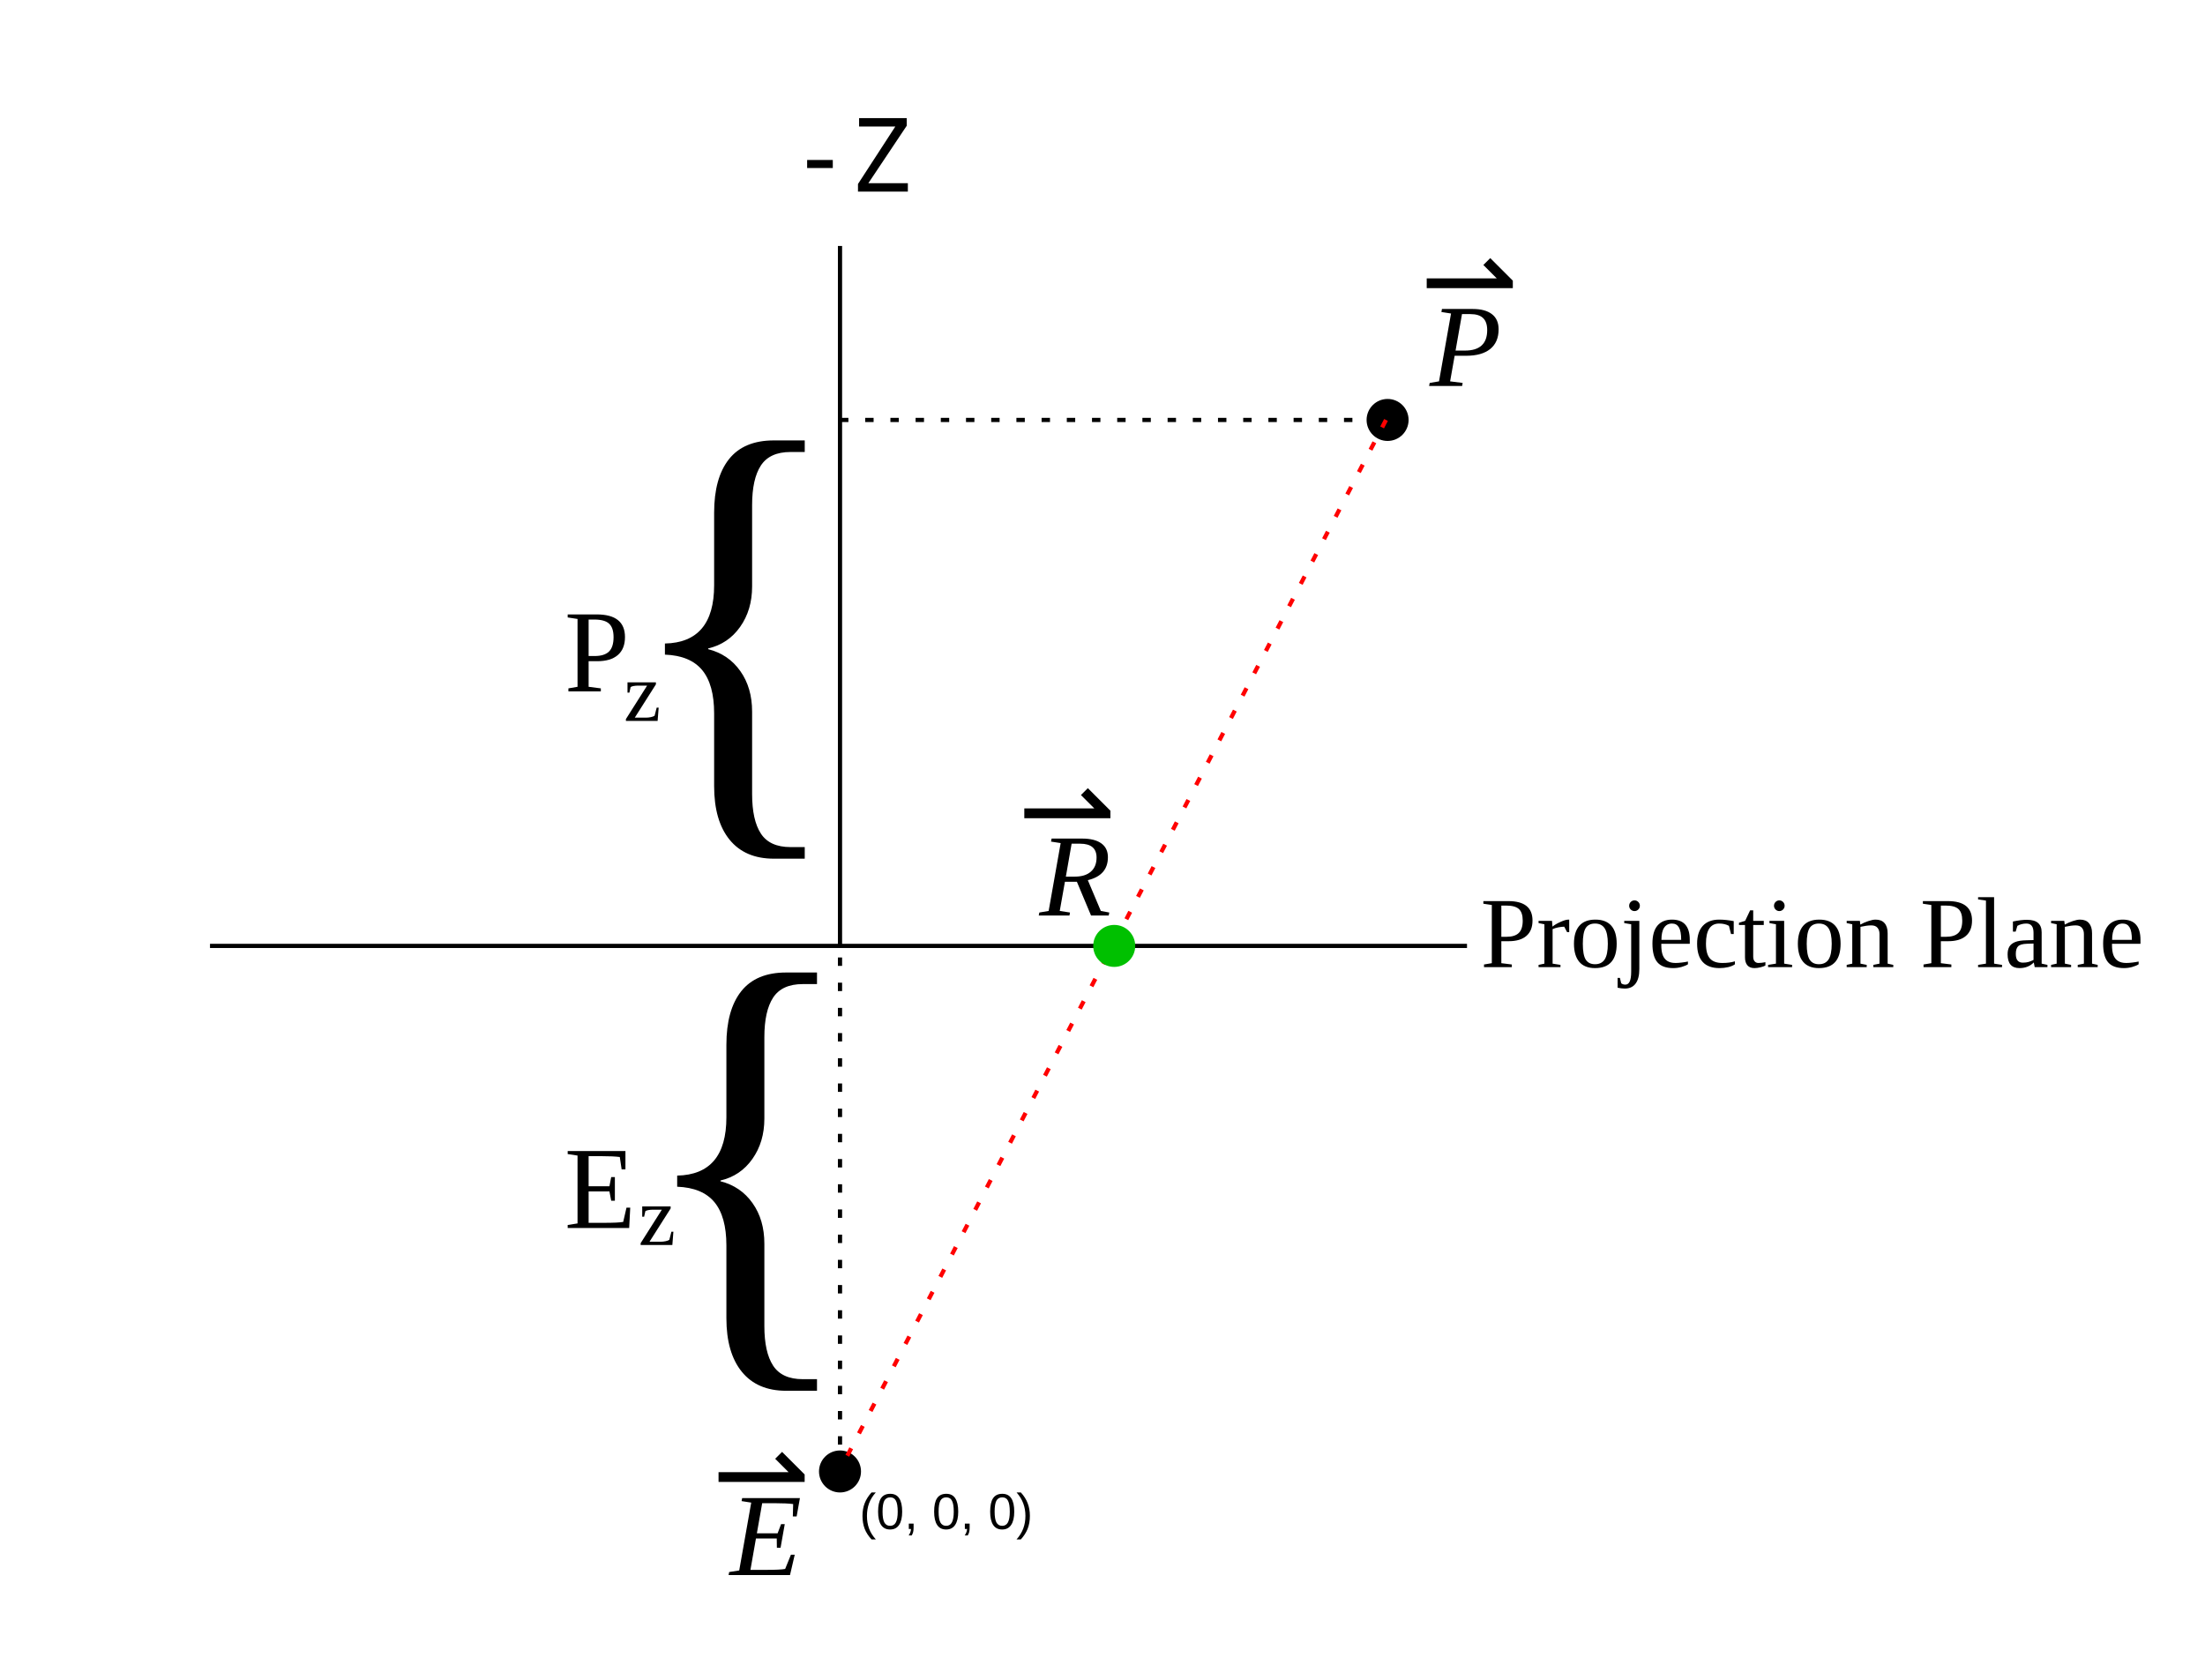
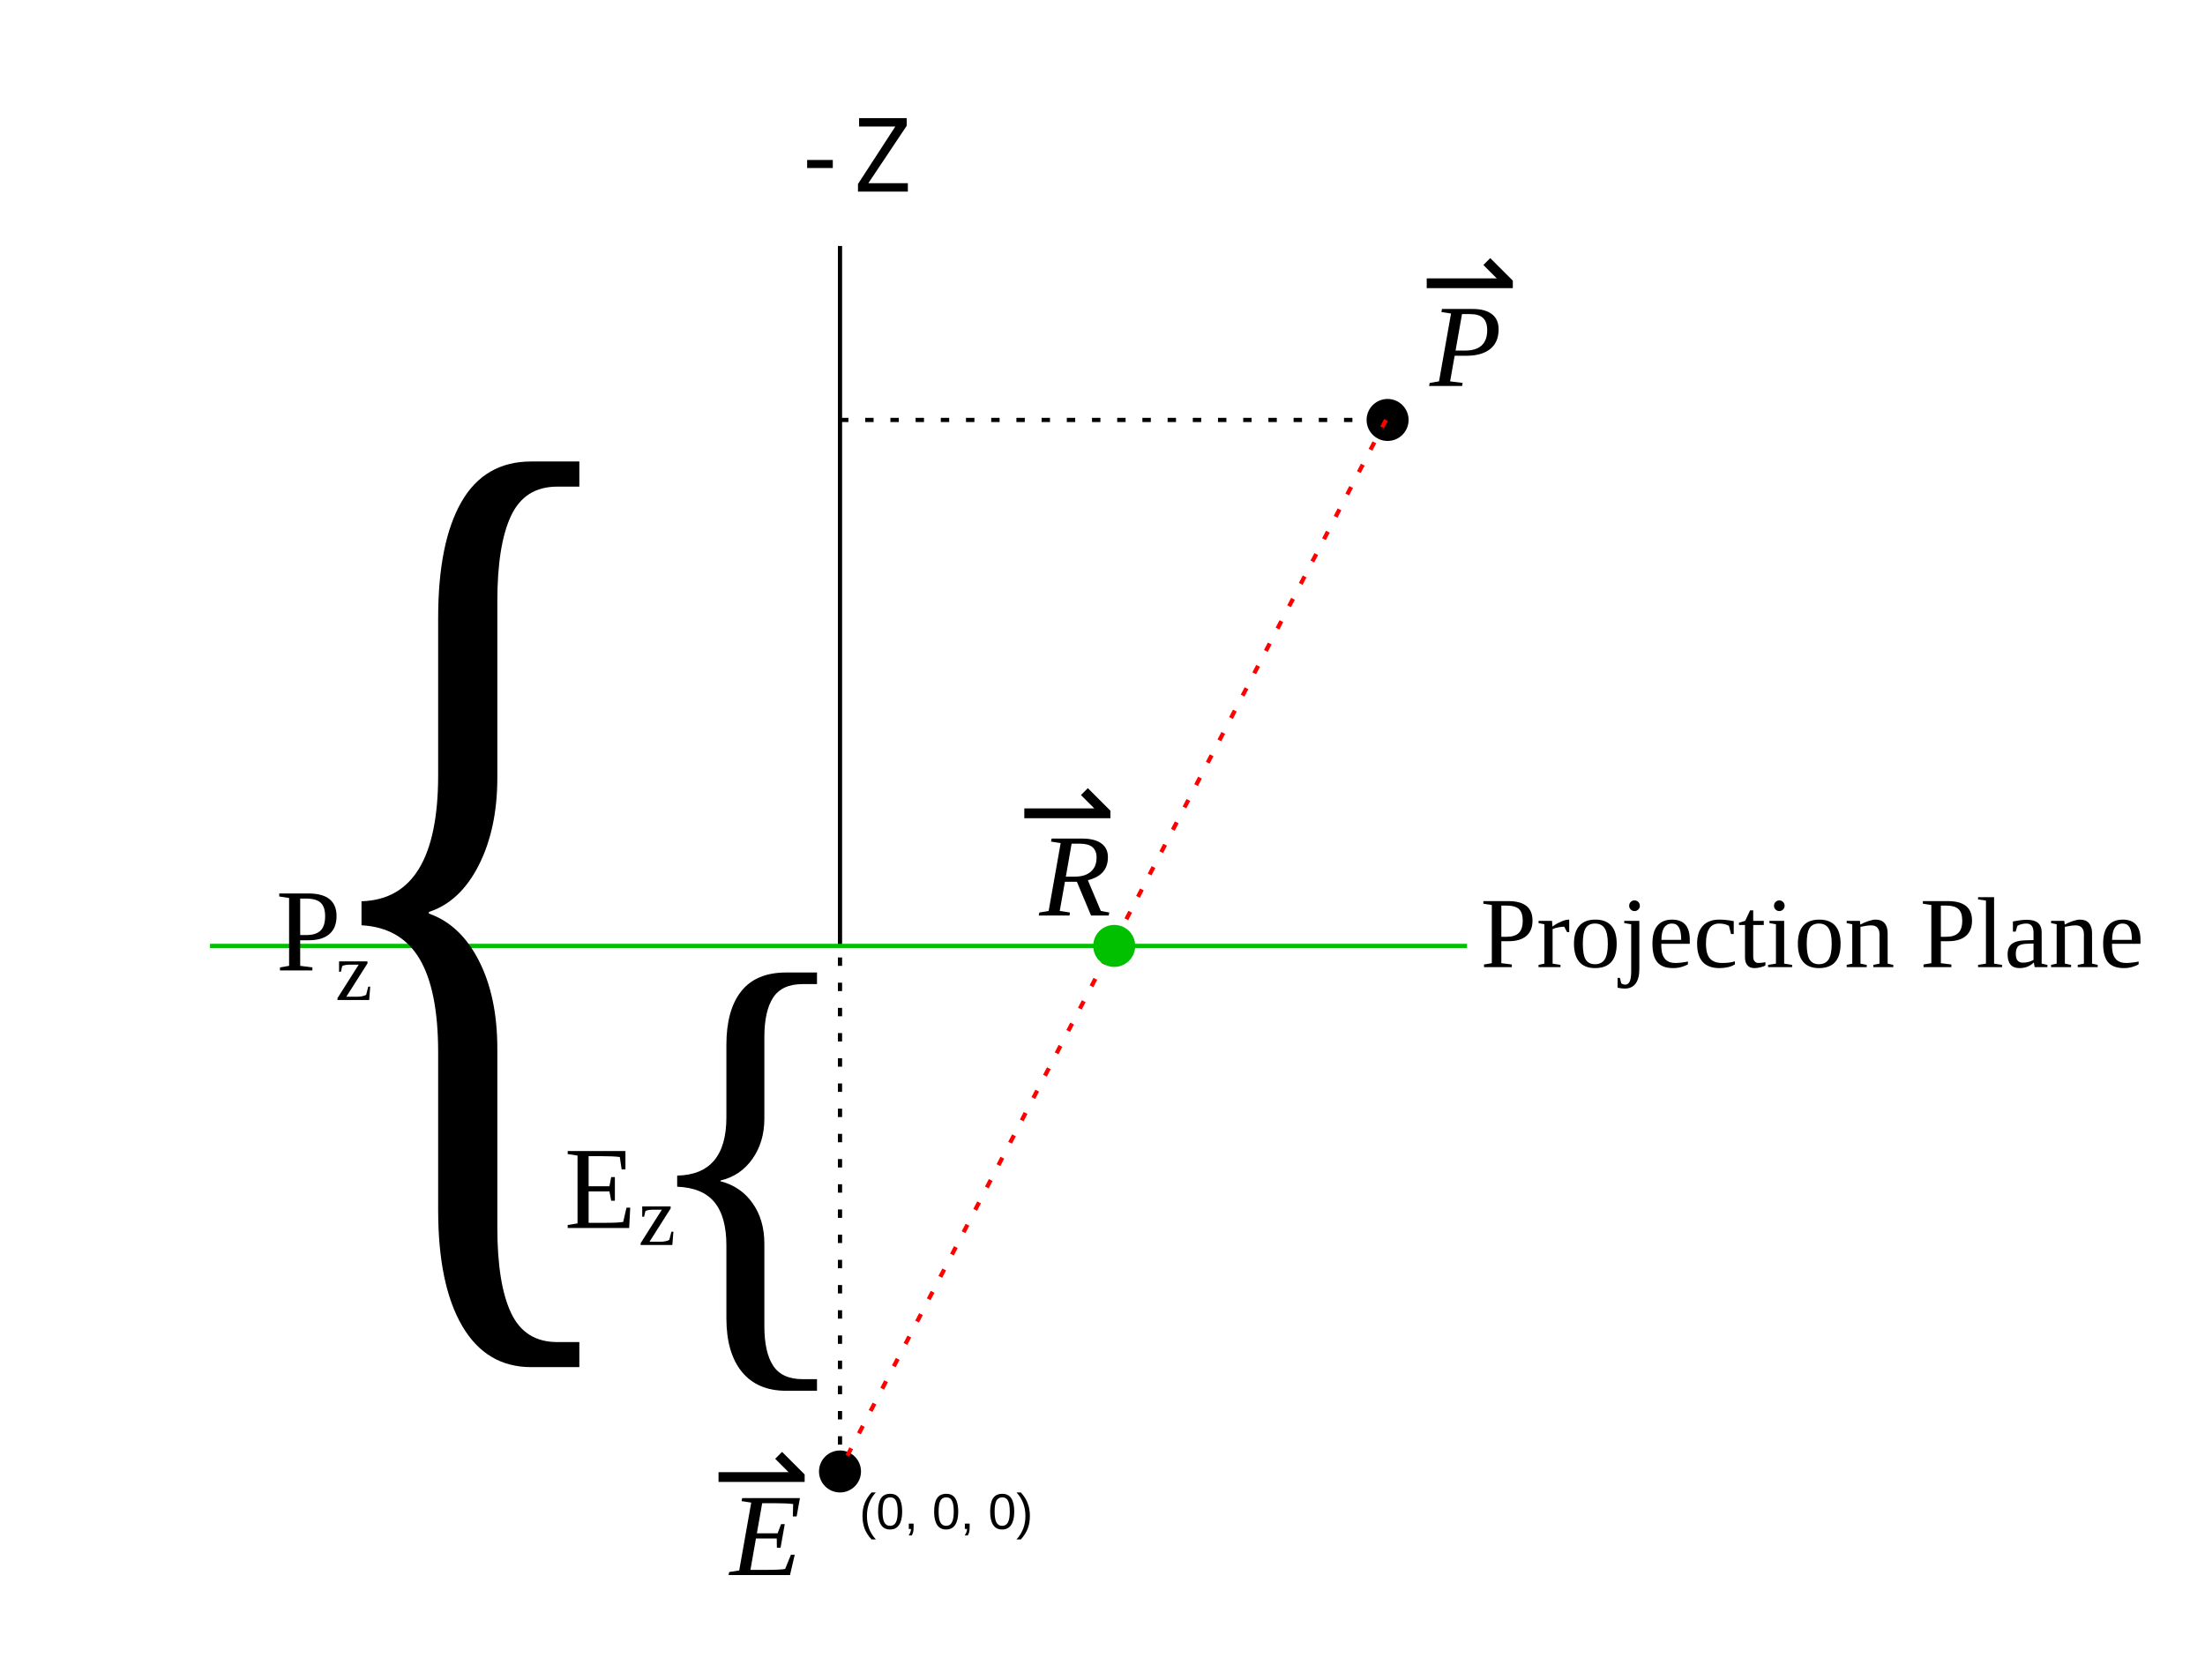
<svg xmlns="http://www.w3.org/2000/svg" width="525" height="400" id="svg2" version="1.1">
  <defs id="defs4">
    </defs>
  <g id="layer1" transform="translate(0,-652.3622)">
    <path style="fill:none;stroke:#000000;stroke-width:1px;stroke-linecap:butt;stroke-linejoin:miter;stroke-opacity:1" d="M 200,225.244 200,58.571" id="path2820" transform="translate(0,652.3622)" />
-     <path style="fill:none;stroke:#000000;stroke-width:1px;stroke-linecap:butt;stroke-linejoin:miter;stroke-opacity:1" d="M 349.286,877.606 50,877.606" id="path2828" />
+     <path style="fill:none;stroke:#00c000;stroke-width:1px;stroke-linecap:butt;stroke-linejoin:miter;stroke-opacity:1" d="M 349.286,877.606 50,877.606" id="path2828" />
    <path style="fill:none;stroke:#000000;stroke-width:1;stroke-linecap:butt;stroke-linejoin:miter;stroke-miterlimit:4;stroke-opacity:1;stroke-dasharray:2, 4;stroke-dashoffset:0" d="m 200,350 0,-124.756" id="path2832" transform="translate(0,652.3622)" />
    <path id="pathdfasd2843" d="m 335,100.893 c 0,2.761 -2.239,5 -5,5 -2.761,0 -5,-2.239 -5,-5 0,-2.761 2.239,-5 5,-5 2.761,0 5,2.239 5,5 z" transform="translate(0.3788072,651.4693)" />
    <path transform="translate(-130,901.8617)" id="pathdfasd2843-1" d="m 335,100.893 c 0,2.761 -2.239,5 -5,5 -2.761,0 -5,-2.239 -5,-5 0,-2.761 2.239,-5 5,-5 2.761,0 5,2.239 5,5 z" />
    <path style="fill:none;stroke:#000000;stroke-width:1;stroke-linecap:butt;stroke-linejoin:miter;stroke-miterlimit:4;stroke-opacity:1;stroke-dasharray:2, 4;stroke-dashoffset:0" d="m 200,100 130,0" id="path2867" transform="translate(0,652.3622)" />
    <path style="fill:none;stroke:#ff0000;stroke-width:1;stroke-linecap:butt;stroke-linejoin:miter;stroke-miterlimit:4;stroke-opacity:1;stroke-dasharray:2, 4;stroke-dashoffset:0" d="M 330,100 200,350" id="path2869" transform="translate(0,652.3622)" />
    <path transform="translate(-64.70869,776.7129)" id="pathdfasd2843-1-7" d="m 335,100.893 c 0,2.761 -2.239,5 -5,5 -2.761,0 -5,-2.239 -5,-5 0,-2.761 2.239,-5 5,-5 2.761,0 5,2.239 5,5 z" style="fill:#00c000;fill-opacity:1" />
    <text xml:space="preserve" style="font-size:24px;font-style:normal;font-variant:normal;font-weight:normal;font-stretch:normal;text-align:start;line-height:125%;writing-mode:lr-tb;text-anchor:start;fill:#000000;fill-opacity:1;stroke:none;font-family:monospace;-inkscape-font-specification:Arial" x="188.005" y="697.99" id="text2849">
      <tspan x="188.005" y="697.99" id="tspan2851">
        <tspan x="188.005" y="697.99" id="tspan2853">-Z</tspan>
      </tspan>
    </text>
    <text xml:space="preserve" style="font-size:28px;font-style:italic;font-variant:normal;font-weight:normal;font-stretch:normal;text-align:start;line-height:125%;writing-mode:lr-tb;text-anchor:start;fill:#000000;fill-opacity:1;stroke:none;font-family:Times New Roman;-inkscape-font-specification:Times New Roman Italic" x="340.421" y="744.266" id="text3689">
      <tspan id="tspan3691" x="340.421" y="744.266">P</tspan>
    </text>
    <text xml:space="preserve" style="font-size:28px;font-style:italic;font-variant:normal;font-weight:normal;font-stretch:normal;text-align:start;line-height:125%;writing-mode:lr-tb;text-anchor:start;fill:#000000;fill-opacity:1;stroke:none;font-family:Times New Roman;-inkscape-font-specification:Times New Roman Italic" x="173.799" y="1027.424" id="text2843">
      <tspan x="173.799" y="1027.424" id="tspan2845">
        <tspan x="173.799" y="1027.424" id="tspan2847" style="font-size:28px;font-style:italic;font-variant:normal;font-weight:normal;font-stretch:normal;text-align:start;line-height:125%;writing-mode:lr-tb;text-anchor:start;font-family:Times New Roman;-inkscape-font-specification:Times New Roman Italic">E</tspan>
      </tspan>
    </text>
    <text xml:space="preserve" style="font-size:28px;font-style:italic;font-variant:normal;font-weight:normal;font-stretch:normal;text-align:start;line-height:125%;writing-mode:lr-tb;text-anchor:start;fill:#000000;fill-opacity:1;stroke:none;font-family:Times New Roman;-inkscape-font-specification:Times New Roman Italic" x="247.475" y="870.373" id="text2855">
      <tspan x="247.475" y="870.373" id="tspan2857">
        <tspan x="247.475" y="870.373" id="tspan2859" style="font-size:28px;font-style:italic;font-variant:normal;font-weight:normal;font-stretch:normal;text-align:start;line-height:125%;writing-mode:lr-tb;text-anchor:start;font-family:Times New Roman;-inkscape-font-specification:Times New Roman Italic">R</tspan>
      </tspan>
    </text>
    <text xml:space="preserve" style="font-size:12px;font-style:normal;font-variant:normal;font-weight:normal;font-stretch:normal;text-align:start;line-height:125%;writing-mode:lr-tb;text-anchor:start;fill:#000000;fill-opacity:1;stroke:none;font-family:Arial;-inkscape-font-specification:Arial" x="204.606" y="1016.451" id="text2861">
      <tspan id="tspan2863" x="204.606" y="1016.451">(0, 0, 0)</tspan>
    </text>
    <text xml:space="preserve" style="font-size:115.854px;font-style:normal;font-variant:normal;font-weight:normal;font-stretch:normal;text-align:start;line-height:125%;writing-mode:lr-tb;text-anchor:start;fill:#000000;fill-opacity:1;stroke:none;font-family:Times New Roman;-inkscape-font-specification:Times New Roman" x="156.952" y="931.41" id="text2865" transform="scale(0.9627589,1.038682)">
      <tspan id="tspan2867" x="156.952" y="931.41">{</tspan>
    </text>
-     <text xml:space="preserve" style="font-size:115.854px;font-style:normal;font-variant:normal;font-weight:normal;font-stretch:normal;text-align:start;line-height:125%;writing-mode:lr-tb;text-anchor:start;fill:#000000;fill-opacity:1;stroke:none;font-family:Times New Roman;-inkscape-font-specification:Times New Roman" x="153.921" y="809.427" id="text2865-1" transform="scale(0.9627589,1.038682)">
-       <tspan id="tspan2867-7" x="153.921" y="809.427">{</tspan>
+     <text xml:space="preserve" style="font-size:212.822px;font-style:normal;font-variant:normal;font-weight:normal;font-stretch:normal;text-align:start;line-height:125%;writing-mode:lr-tb;text-anchor:start;fill:#000000;fill-opacity:1;stroke:none;font-family:Times New Roman;-inkscape-font-specification:Times New Roman" x="86.054" y="770.254" id="text2865-1" transform="scale(0.8167651,1.224342)">
+       <tspan id="tspan2867-7" x="86.054" y="770.254">{</tspan>
    </text>
-     <text xml:space="preserve" style="font-size:28px;font-style:normal;font-variant:normal;font-weight:normal;font-stretch:normal;text-align:start;line-height:125%;writing-mode:lr-tb;text-anchor:start;fill:#000000;fill-opacity:1;stroke:none;font-family:Times New Roman;-inkscape-font-specification:Times New Roman" x="134.35" y="816.997" id="text2894">
-       <tspan id="tspan2896" x="134.35" y="816.997">P</tspan>
+     <text xml:space="preserve" style="font-size:28px;font-style:normal;font-variant:normal;font-weight:normal;font-stretch:normal;text-align:start;line-height:125%;writing-mode:lr-tb;text-anchor:start;fill:#000000;fill-opacity:1;stroke:none;font-family:Times New Roman;-inkscape-font-specification:Times New Roman" x="65.675" y="883.446" id="text2894">
+       <tspan id="tspan2896" x="65.675" y="883.446">P</tspan>
    </text>
    <text xml:space="preserve" style="font-size:28px;font-style:normal;font-variant:normal;font-weight:normal;font-stretch:normal;text-align:start;line-height:125%;writing-mode:lr-tb;text-anchor:start;fill:#000000;fill-opacity:1;stroke:none;font-family:Times New Roman;-inkscape-font-specification:Times New Roman" x="134.35" y="944.781" id="text2898">
      <tspan x="134.35" y="944.781" id="tspan2902">E</tspan>
    </text>
-     <text xml:space="preserve" style="font-size:20px;font-style:normal;font-variant:normal;font-weight:normal;font-stretch:normal;text-align:start;line-height:125%;writing-mode:lr-tb;text-anchor:start;fill:#000000;fill-opacity:1;stroke:none;font-family:Times New Roman;-inkscape-font-specification:Times New Roman" x="148.498" y="824.032" id="text2906">
-       <tspan id="tspan2908" x="148.498" y="824.032">z</tspan>
+     <text xml:space="preserve" style="font-size:20px;font-style:normal;font-variant:normal;font-weight:normal;font-stretch:normal;text-align:start;line-height:125%;writing-mode:lr-tb;text-anchor:start;fill:#000000;fill-opacity:1;stroke:none;font-family:Times New Roman;-inkscape-font-specification:Times New Roman" x="79.822" y="890.481" id="text2906">
+       <tspan id="tspan2908" x="79.822" y="890.481">z</tspan>
    </text>
    <text xml:space="preserve" style="font-size:20px;font-style:normal;font-variant:normal;font-weight:normal;font-stretch:normal;text-align:start;line-height:125%;writing-mode:lr-tb;text-anchor:start;fill:#000000;fill-opacity:1;stroke:none;font-family:Times New Roman;-inkscape-font-specification:Times New Roman" x="152.003" y="948.827" id="text2910">
      <tspan id="tspan2912" x="152.003" y="948.827">z</tspan>
    </text>
    <text xml:space="preserve" style="font-size:28px;font-style:normal;font-variant:normal;font-weight:normal;font-stretch:normal;text-align:start;line-height:125%;writing-mode:lr-tb;text-anchor:start;fill:#000000;fill-opacity:1;stroke:none;font-family:Lucida Sans Unicode;-inkscape-font-specification:Lucida Sans Unicode" x="169.49" y="1012.859" id="text3430">
      <tspan id="tspan3432" x="169.49" y="1012.859">⇀</tspan>
    </text>
    <text xml:space="preserve" style="font-size:28px;font-style:normal;font-variant:normal;font-weight:normal;font-stretch:normal;text-align:start;line-height:125%;writing-mode:lr-tb;text-anchor:start;fill:#000000;fill-opacity:1;stroke:none;font-family:Lucida Sans Unicode;-inkscape-font-specification:Lucida Sans Unicode" x="242.29" y="854.804" id="text3430-4">
      <tspan id="tspan3432-0" x="242.29" y="854.804">⇀</tspan>
    </text>
    <text xml:space="preserve" style="font-size:28px;font-style:normal;font-variant:normal;font-weight:normal;font-stretch:normal;text-align:start;line-height:125%;writing-mode:lr-tb;text-anchor:start;fill:#000000;fill-opacity:1;stroke:none;font-family:Lucida Sans Unicode;-inkscape-font-specification:Lucida Sans Unicode" x="338.103" y="728.585" id="text3430-48">
      <tspan id="tspan3432-8" x="338.103" y="728.585">⇀</tspan>
    </text>
    <text xml:space="preserve" style="font-size:24px;font-style:normal;font-variant:normal;font-weight:normal;font-stretch:normal;text-align:start;line-height:125%;writing-mode:lr-tb;text-anchor:start;fill:#000000;fill-opacity:1;stroke:none;font-family:Times New Roman;-inkscape-font-specification:Times New Roman" x="352.493" y="882.657" id="text2864">
      <tspan x="352.493" y="882.657" id="tspan2868">Projection Plane</tspan>
    </text>
  </g>
</svg>
